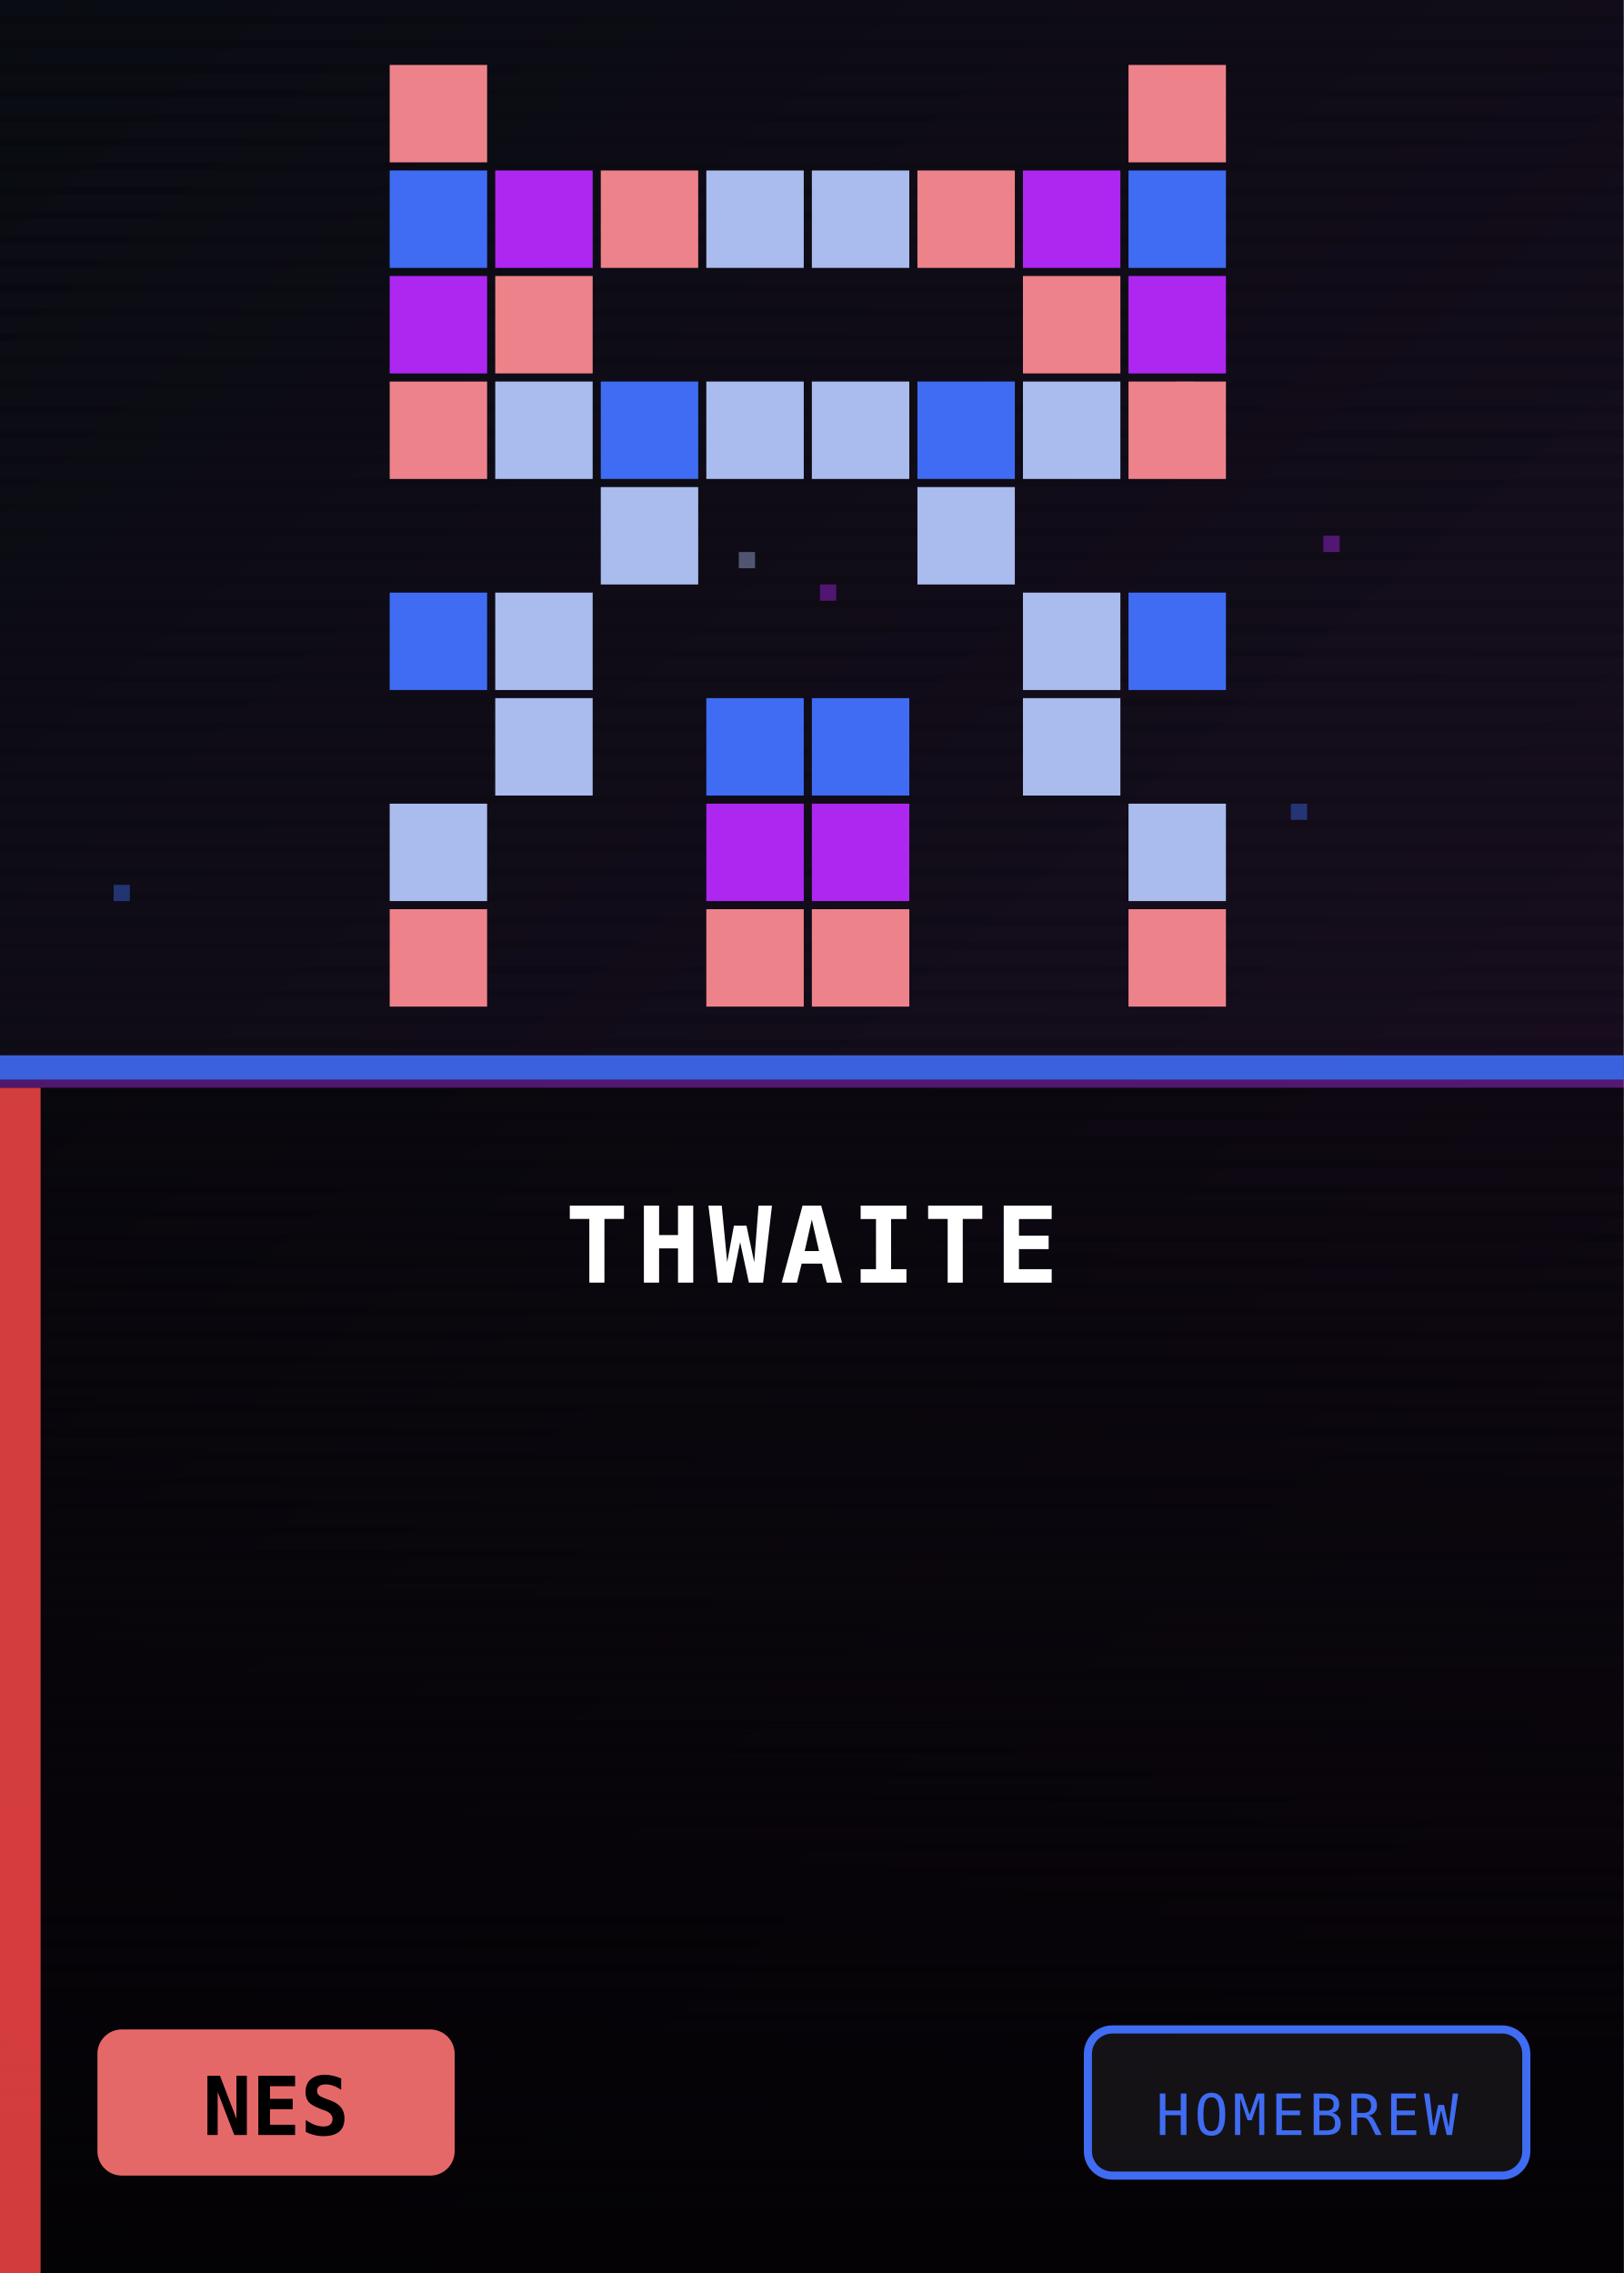
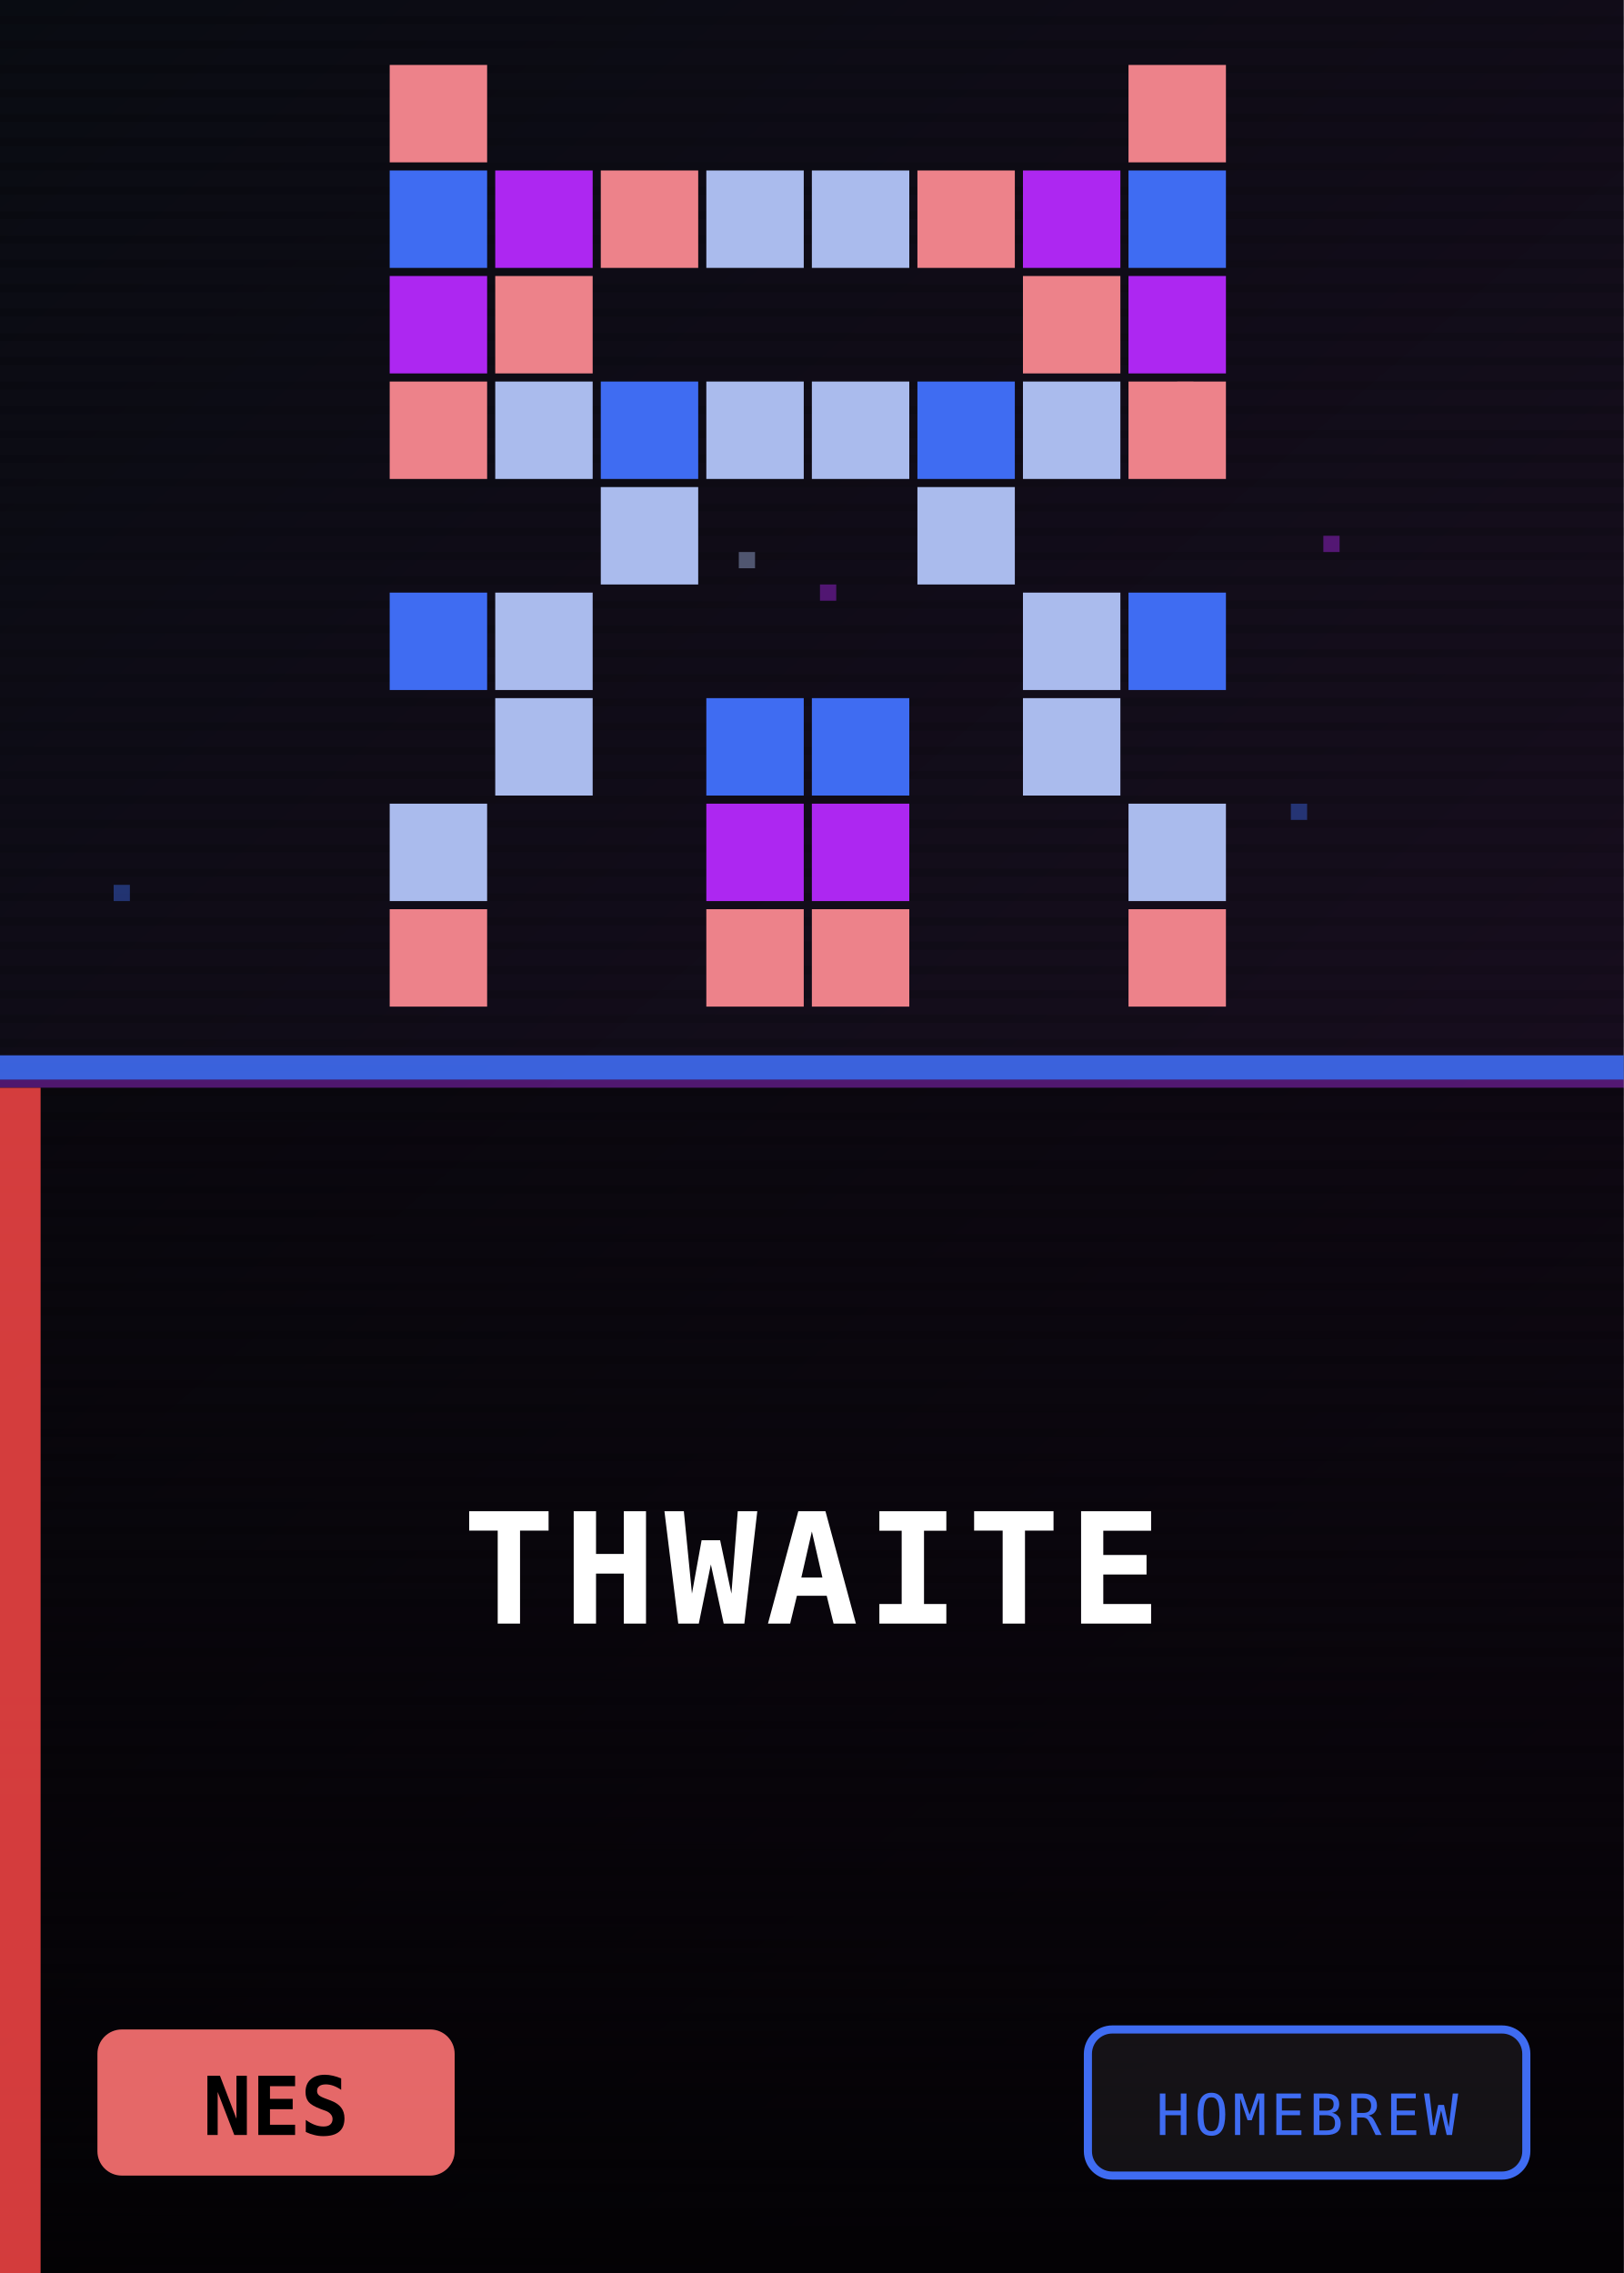
<svg xmlns="http://www.w3.org/2000/svg" viewBox="0 0 200 280" width="200" height="280">
  <defs>
    <linearGradient id="bg541467" x1="0" y1="0" x2="0.6" y2="1">
      <stop offset="0%" stop-color="#0c0f17" />
      <stop offset="100%" stop-color="#22122a" />
    </linearGradient>
    <linearGradient id="bot541467" x1="0" y1="0" x2="0" y2="1">
      <stop offset="0%" stop-color="rgba(0,0,0,0.52)" />
      <stop offset="100%" stop-color="rgba(0,0,0,0.88)" />
    </linearGradient>
    <pattern id="scan541467" width="1" height="3" patternUnits="userSpaceOnUse">
      <rect y="2" width="200" height="1" fill="rgba(0,0,0,0.12)" />
    </pattern>
  </defs>
  <rect width="200" height="280" fill="url(#bg541467)" />
  <rect width="200" height="280" fill="url(#scan541467)" />
  <rect x="159" y="99" width="2" height="2" fill="#3f6cf2" opacity="0.55" />
  <rect x="101" y="72" width="2" height="2" fill="#ad27f1" opacity="0.55" />
  <rect x="57" y="48" width="2" height="2" fill="#ed828a" opacity="0.55" />
  <rect x="91" y="68" width="2" height="2" fill="#aabbed" opacity="0.55" />
  <rect x="14" y="109" width="2" height="2" fill="#3f6cf2" opacity="0.55" />
  <rect x="163" y="66" width="2" height="2" fill="#ad27f1" opacity="0.55" />
  <rect x="145" y="47" width="2" height="2" fill="#ed828a" opacity="0.55" />
  <rect x="0" y="0" width="200" height="134" fill="rgba(0,0,0,0.22)" />
  <rect x="48" y="8" width="12" height="12" fill="#ed828a" />
  <rect x="139" y="8" width="12" height="12" fill="#ed828a" />
  <rect x="48" y="21" width="12" height="12" fill="#3f6cf2" />
  <rect x="139" y="21" width="12" height="12" fill="#3f6cf2" />
  <rect x="61" y="21" width="12" height="12" fill="#ad27f1" />
  <rect x="126" y="21" width="12" height="12" fill="#ad27f1" />
  <rect x="74" y="21" width="12" height="12" fill="#ed828a" />
  <rect x="113" y="21" width="12" height="12" fill="#ed828a" />
  <rect x="87" y="21" width="12" height="12" fill="#aabbed" />
  <rect x="100" y="21" width="12" height="12" fill="#aabbed" />
  <rect x="48" y="34" width="12" height="12" fill="#ad27f1" />
  <rect x="139" y="34" width="12" height="12" fill="#ad27f1" />
  <rect x="61" y="34" width="12" height="12" fill="#ed828a" />
  <rect x="126" y="34" width="12" height="12" fill="#ed828a" />
  <rect x="48" y="47" width="12" height="12" fill="#ed828a" />
  <rect x="139" y="47" width="12" height="12" fill="#ed828a" />
  <rect x="61" y="47" width="12" height="12" fill="#aabbed" />
  <rect x="126" y="47" width="12" height="12" fill="#aabbed" />
  <rect x="74" y="47" width="12" height="12" fill="#3f6cf2" />
  <rect x="113" y="47" width="12" height="12" fill="#3f6cf2" />
  <rect x="87" y="47" width="12" height="12" fill="#aabbed" />
  <rect x="100" y="47" width="12" height="12" fill="#aabbed" />
  <rect x="74" y="60" width="12" height="12" fill="#aabbed" />
  <rect x="113" y="60" width="12" height="12" fill="#aabbed" />
  <rect x="48" y="73" width="12" height="12" fill="#3f6cf2" />
  <rect x="139" y="73" width="12" height="12" fill="#3f6cf2" />
  <rect x="61" y="73" width="12" height="12" fill="#aabbed" />
  <rect x="126" y="73" width="12" height="12" fill="#aabbed" />
  <rect x="61" y="86" width="12" height="12" fill="#aabbed" />
  <rect x="126" y="86" width="12" height="12" fill="#aabbed" />
  <rect x="87" y="86" width="12" height="12" fill="#3f6cf2" />
  <rect x="100" y="86" width="12" height="12" fill="#3f6cf2" />
  <rect x="48" y="99" width="12" height="12" fill="#aabbed" />
  <rect x="139" y="99" width="12" height="12" fill="#aabbed" />
  <rect x="87" y="99" width="12" height="12" fill="#ad27f1" />
  <rect x="100" y="99" width="12" height="12" fill="#ad27f1" />
  <rect x="48" y="112" width="12" height="12" fill="#ed828a" />
  <rect x="139" y="112" width="12" height="12" fill="#ed828a" />
  <rect x="87" y="112" width="12" height="12" fill="#ed828a" />
  <rect x="100" y="112" width="12" height="12" fill="#ed828a" />
  <rect x="0" y="130" width="200" height="3" fill="#3f6cf2" opacity="0.9" />
  <rect x="0" y="133" width="200" height="1" fill="#ad27f1" opacity="0.4" />
  <rect x="0" y="134" width="200" height="146" fill="url(#bot541467)" />
  <rect x="0" y="134" width="5" height="146" fill="#ef4444" opacity="0.88" />
-   <text x="100" y="158" text-anchor="middle" font-family="monospace,sans-serif" font-size="13" font-weight="900" letter-spacing="1" fill="white">THWAITE</text>
+   <text x="100" y="200" text-anchor="middle" font-family="monospace,sans-serif" font-size="19" font-weight="900" letter-spacing="1" fill="white">THWAITE</text>
  <rect x="12" y="250" width="44" height="18" rx="3" fill="#f87171" opacity="0.92" />
  <text x="34" y="263" text-anchor="middle" font-family="monospace" font-size="10" font-weight="700" fill="#000">NES</text>
  <rect x="134" y="250" width="54" height="18" rx="3" fill="rgba(255,255,255,0.06)" stroke="#3f6cf2" stroke-width="1" />
  <text x="161" y="263" text-anchor="middle" font-family="monospace" font-size="7" fill="#3f6cf2" letter-spacing="0.5">HOMEBREW</text>
</svg>
